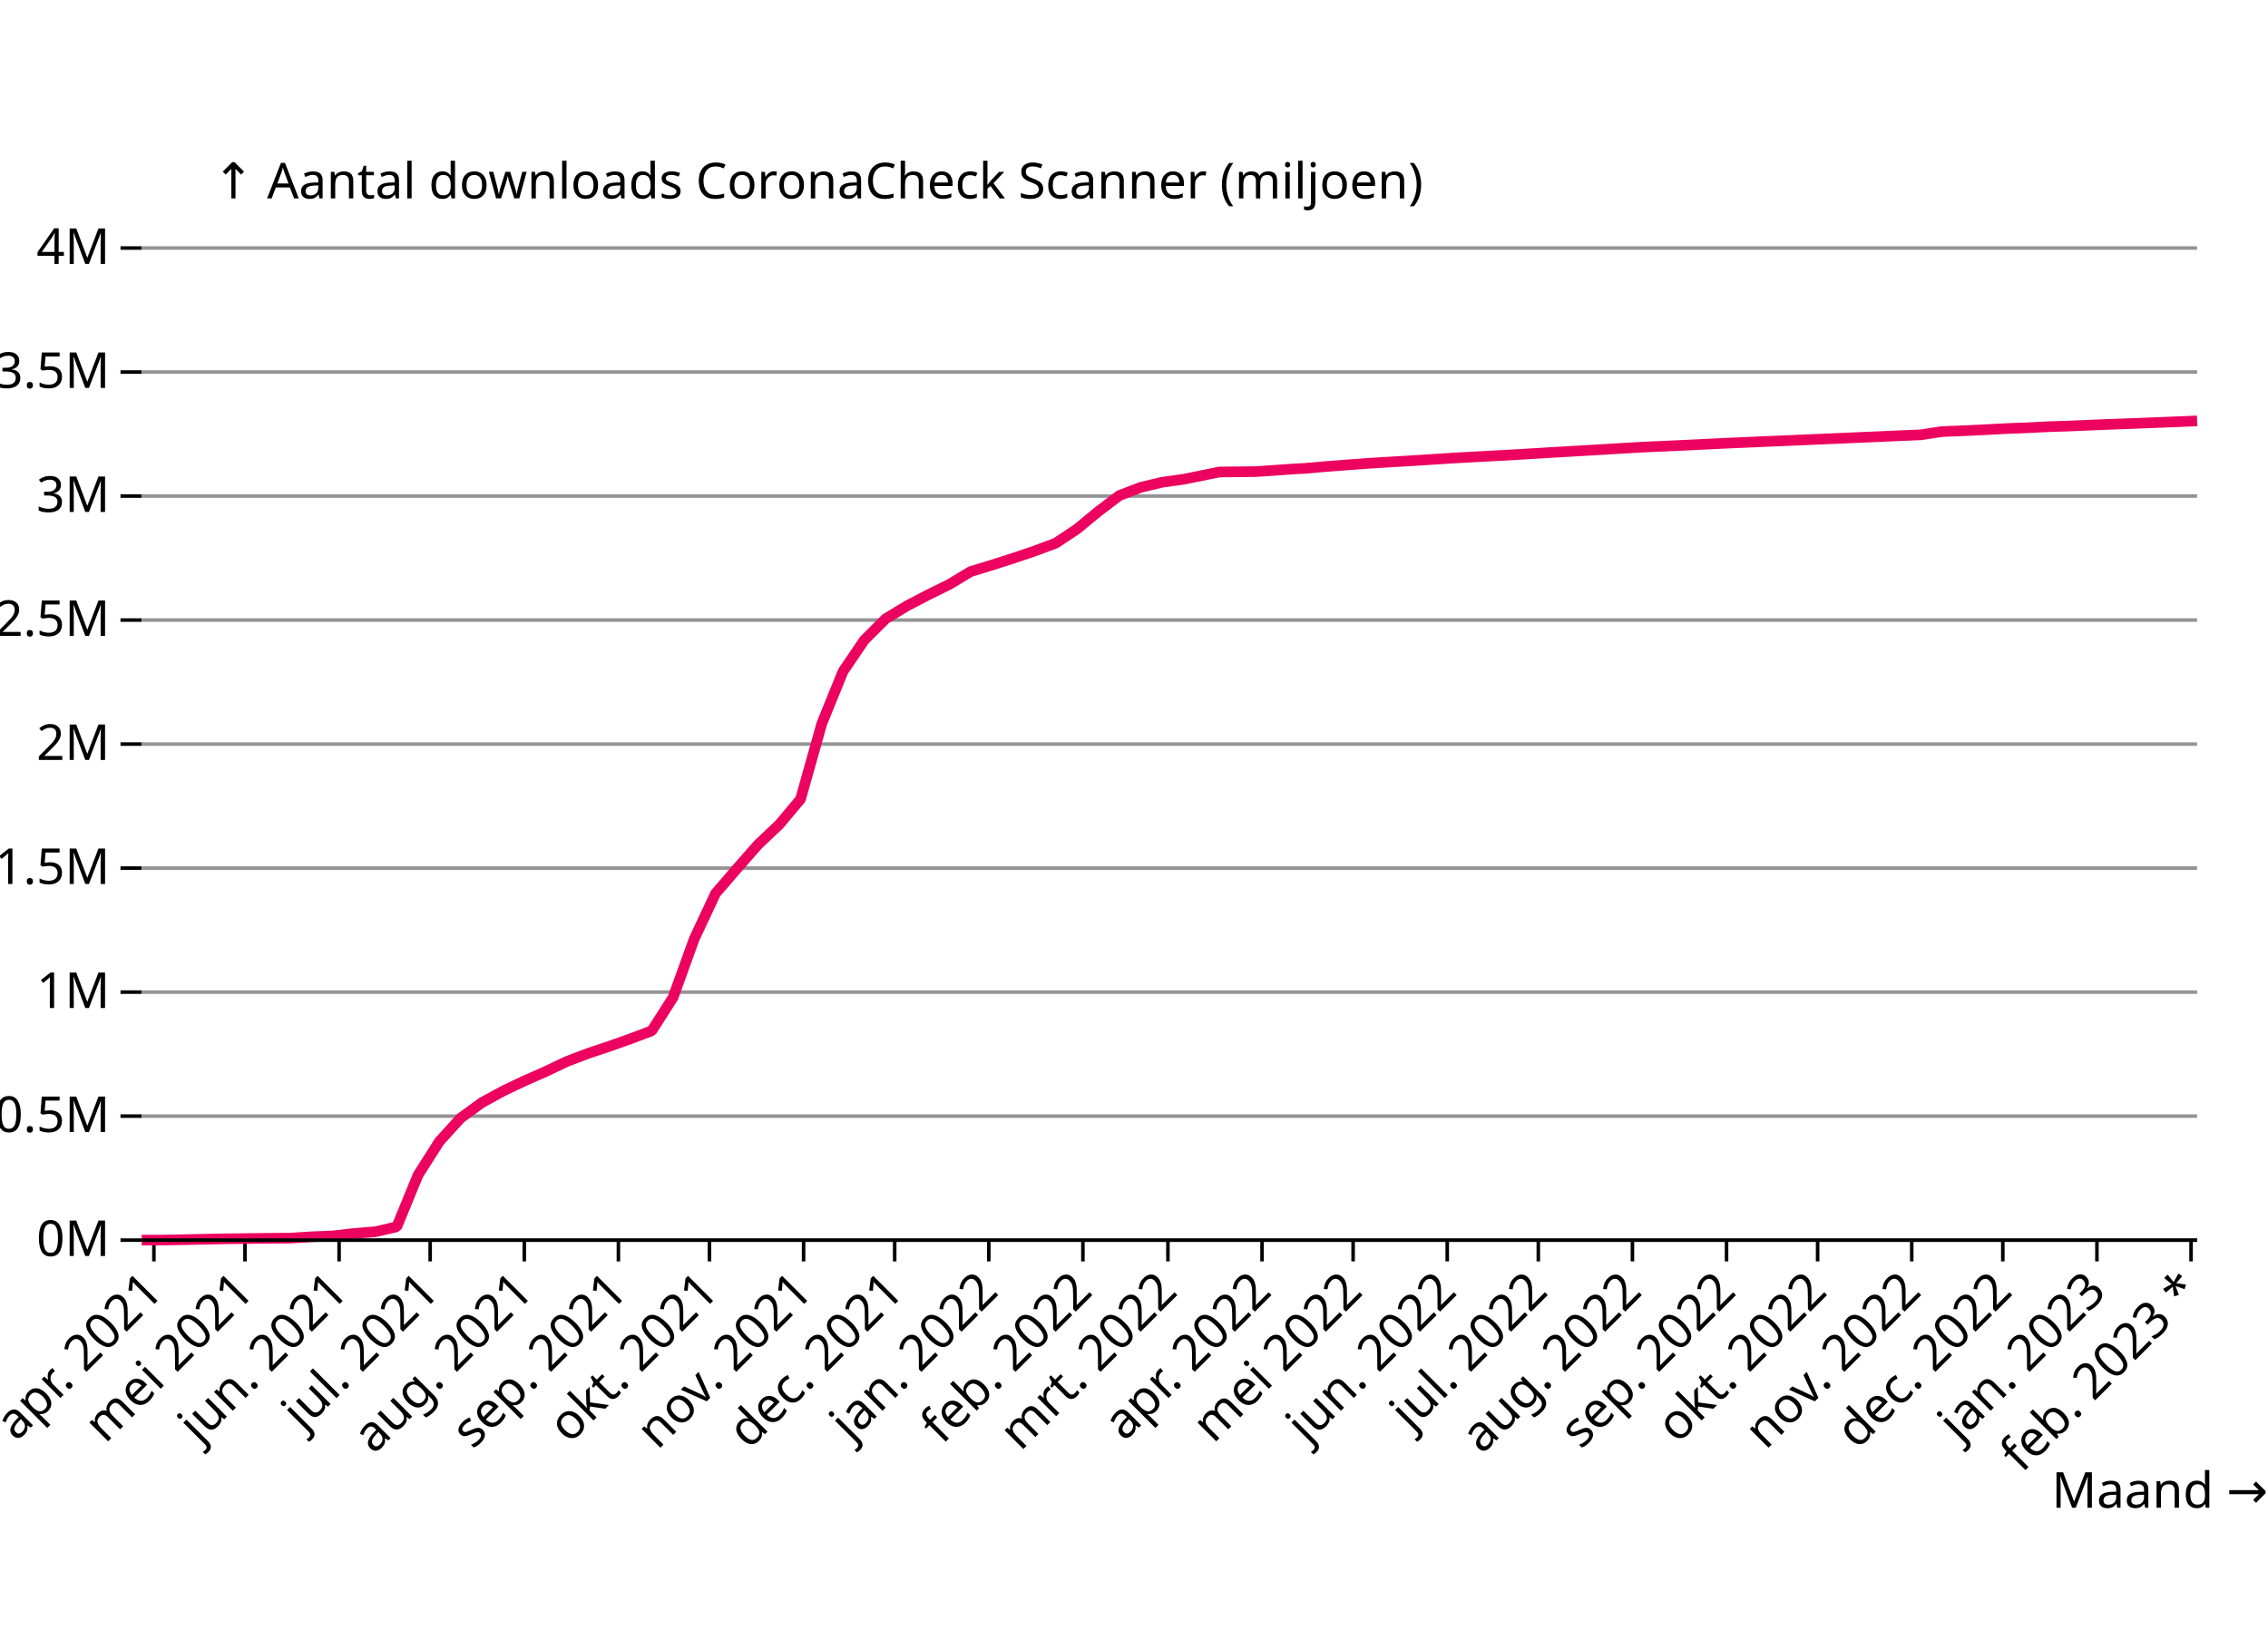
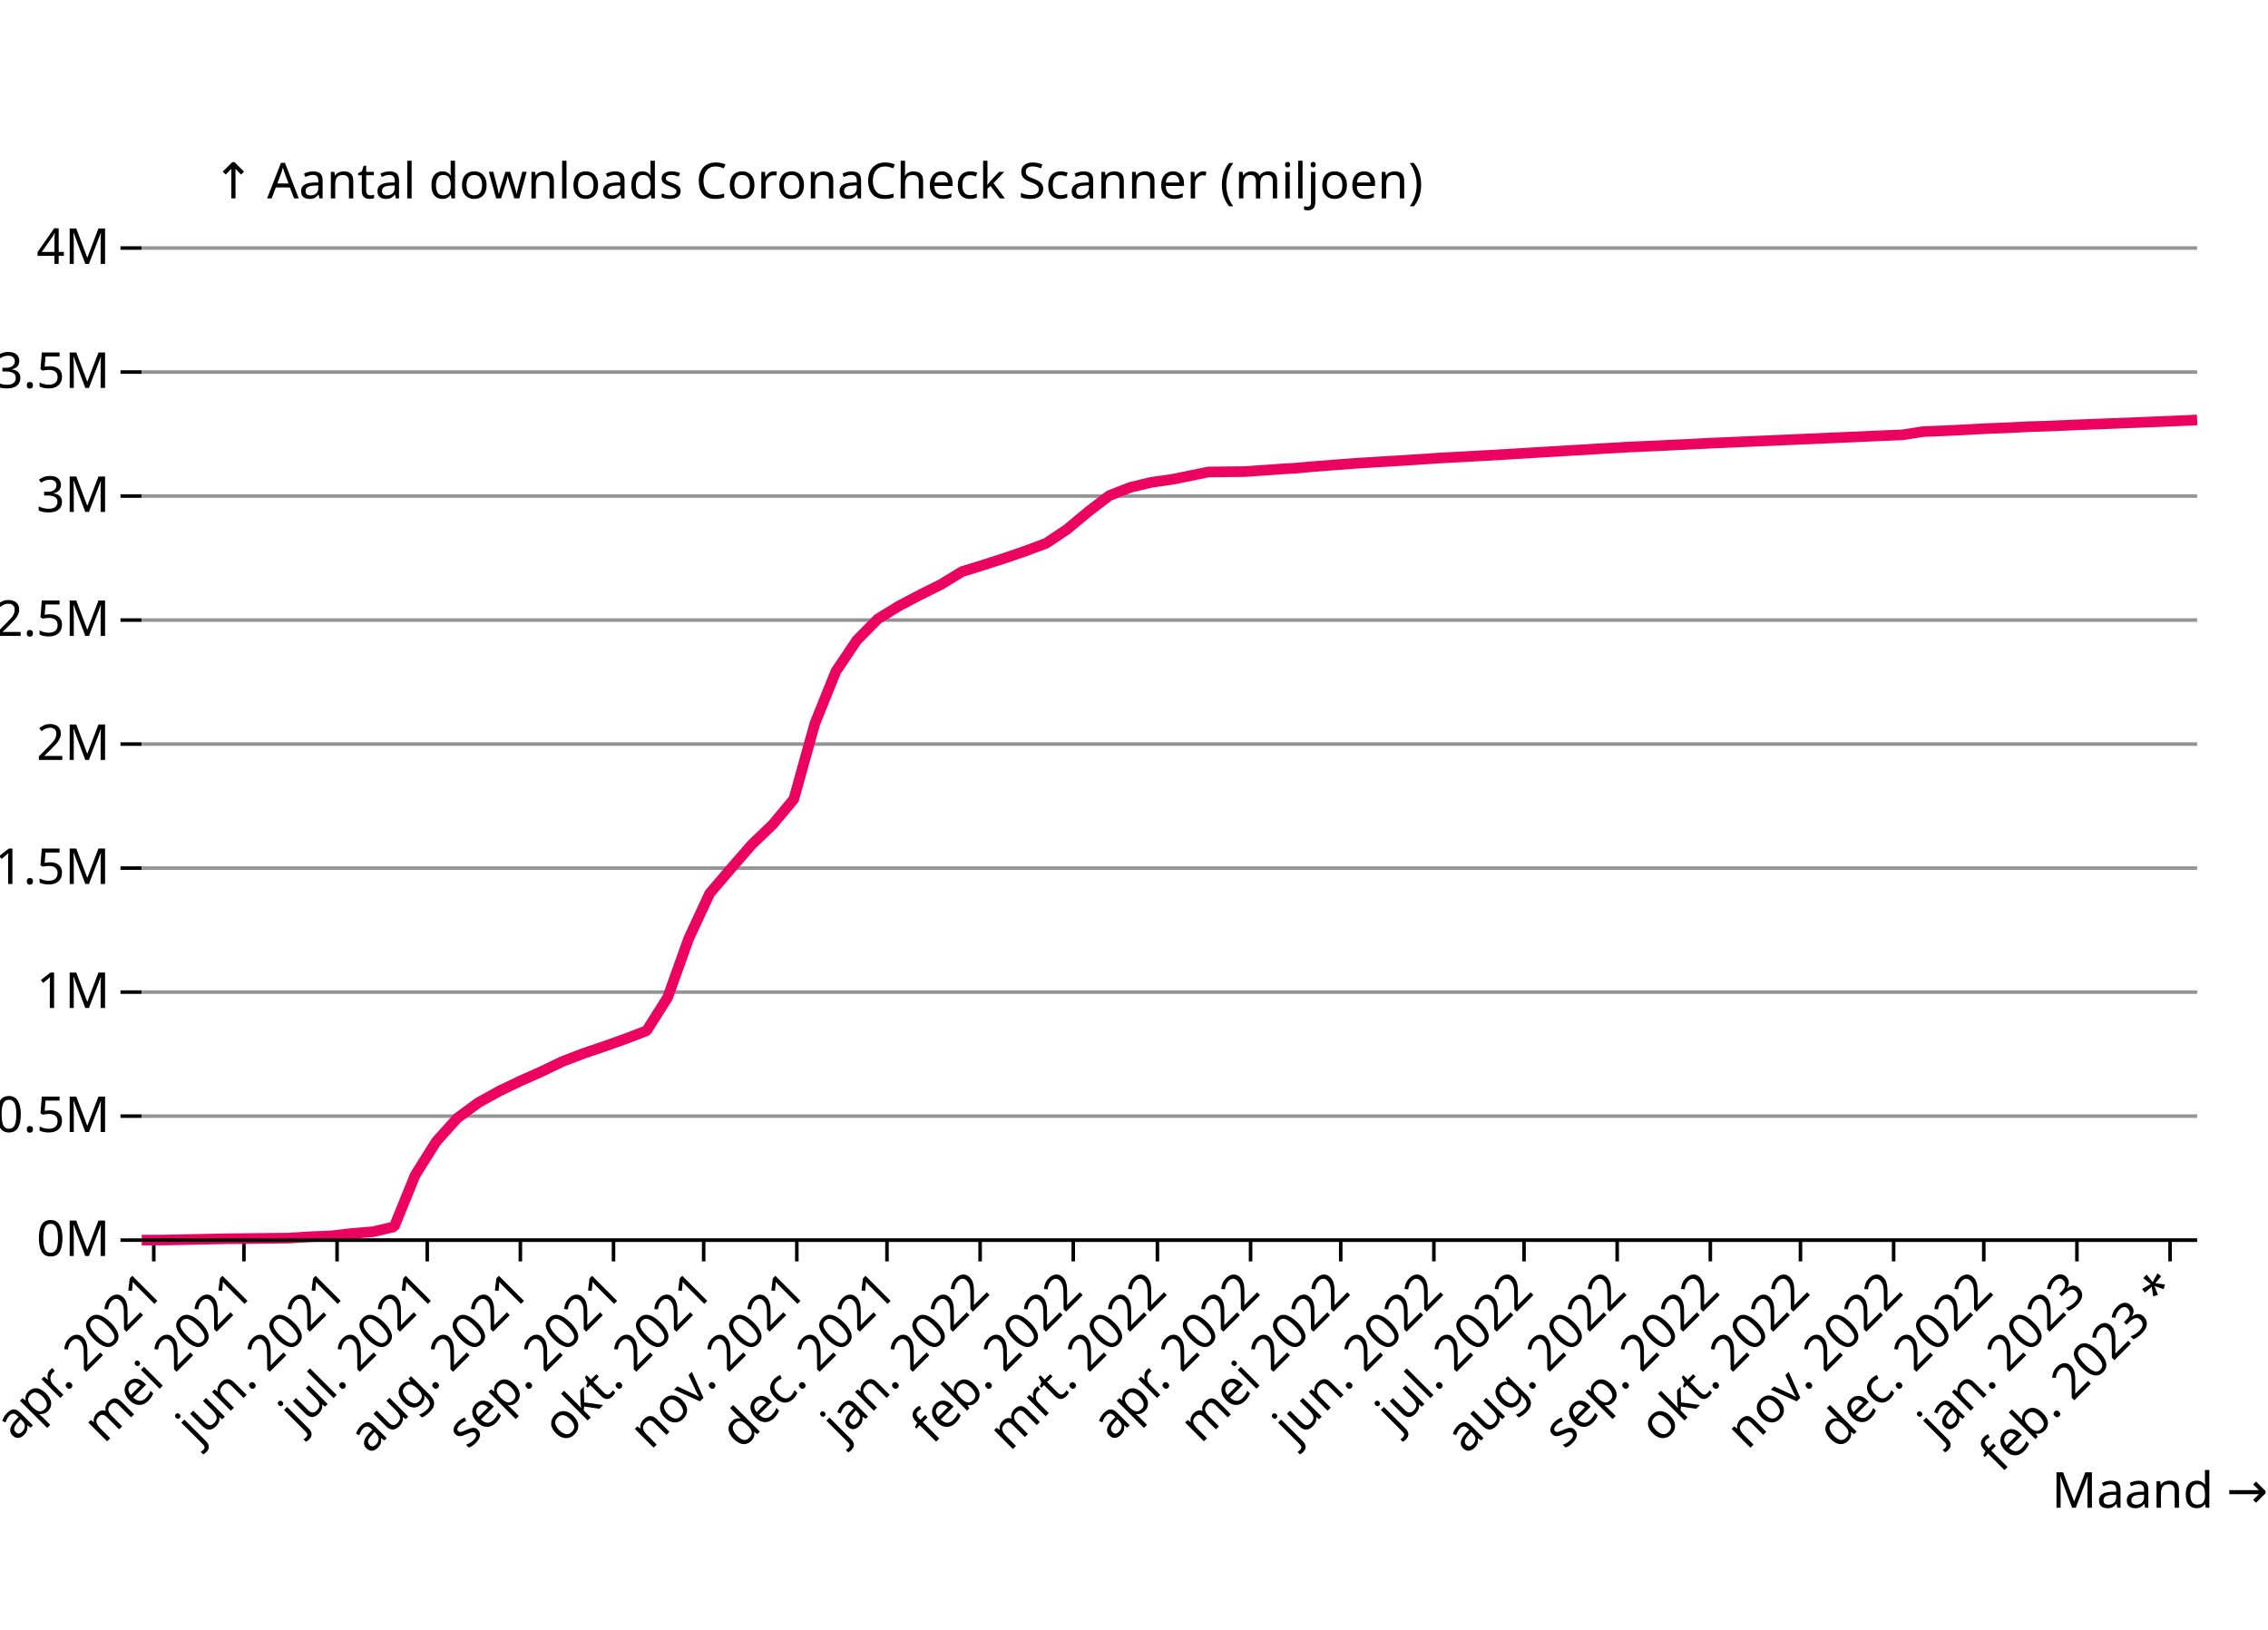
<svg xmlns="http://www.w3.org/2000/svg" class="plot" fill="currentColor" text-anchor="middle" width="640" height="460" viewBox="0 0 640 400" style="font-family: 'RO Sans', sans-serif; font-size: 14px;">
  <style>
        line[stroke-opacity] {
            stroke-opacity: 1;
            stroke: #949494;
        }
</style>
  <g transform="translate(40,0)" fill="none" text-anchor="end">
    <g class="tick" opacity="1" transform="translate(0,320)">
      <line stroke="currentColor" x2="-6" />
      <line stroke="currentColor" x2="580" stroke-opacity="0.1" />
      <text fill="currentColor" x="-9" dy="0.32em">0M</text>
    </g>
    <g class="tick" opacity="1" transform="translate(0,285)">
      <line stroke="currentColor" x2="-6" />
      <line stroke="currentColor" x2="580" stroke-opacity="0.1" />
      <text fill="currentColor" x="-9" dy="0.32em">0.5M</text>
    </g>
    <g class="tick" opacity="1" transform="translate(0,250)">
      <line stroke="currentColor" x2="-6" />
      <line stroke="currentColor" x2="580" stroke-opacity="0.1" />
      <text fill="currentColor" x="-9" dy="0.32em">1M</text>
    </g>
    <g class="tick" opacity="1" transform="translate(0,215)">
      <line stroke="currentColor" x2="-6" />
      <line stroke="currentColor" x2="580" stroke-opacity="0.1" />
      <text fill="currentColor" x="-9" dy="0.32em">1.5M</text>
    </g>
    <g class="tick" opacity="1" transform="translate(0,180)">
      <line stroke="currentColor" x2="-6" />
      <line stroke="currentColor" x2="580" stroke-opacity="0.1" />
      <text fill="currentColor" x="-9" dy="0.32em">2M</text>
    </g>
    <g class="tick" opacity="1" transform="translate(0,145)">
      <line stroke="currentColor" x2="-6" />
      <line stroke="currentColor" x2="580" stroke-opacity="0.1" />
      <text fill="currentColor" x="-9" dy="0.32em">2.5M</text>
    </g>
    <g class="tick" opacity="1" transform="translate(0,110)">
      <line stroke="currentColor" x2="-6" />
      <line stroke="currentColor" x2="580" stroke-opacity="0.1" />
      <text fill="currentColor" x="-9" dy="0.32em">3M</text>
    </g>
    <g class="tick" opacity="1" transform="translate(0,75)">
      <line stroke="currentColor" x2="-6" />
      <line stroke="currentColor" x2="580" stroke-opacity="0.1" />
      <text fill="currentColor" x="-9" dy="0.32em">3.5M</text>
    </g>
    <g class="tick" opacity="1" transform="translate(0,40)">
      <line stroke="currentColor" x2="-6" />
      <line stroke="currentColor" x2="580" stroke-opacity="0.1" />
      <text fill="currentColor" x="-9" dy="0.32em">4M</text>
    </g>
    <text fill="currentColor" transform="translate(20,40)" dy="-1em" text-anchor="start">↑ Aantal downloads CoronaCheck Scanner (miljoen)</text>
  </g>
  <g transform="translate(0,320)" fill="none" text-anchor="middle">
-     <g class="tick" opacity="1" transform="translate(43.42688,0)">
+     <g class="tick" opacity="1" transform="translate(43.39181,0)">
      <line stroke="currentColor" y2="6" />
      <text fill="currentColor" dy="0.32em" transform="translate(0, 11.82843) rotate(-45)" text-anchor="end">apr. 2021</text>
    </g>
-     <g class="tick" opacity="1" transform="translate(69.12851,0)">
+     <g class="tick" opacity="1" transform="translate(68.83041,0)">
      <line stroke="currentColor" y2="6" />
      <text fill="currentColor" dy="0.32em" transform="translate(0, 11.82843) rotate(-45)" text-anchor="end">mei 2021</text>
    </g>
-     <g class="tick" opacity="1" transform="translate(95.68685,0)">
+     <g class="tick" opacity="1" transform="translate(95.11696,0)">
      <line stroke="currentColor" y2="6" />
      <text fill="currentColor" dy="0.32em" transform="translate(0, 11.82843) rotate(-45)" text-anchor="end">jun. 2021</text>
    </g>
-     <g class="tick" opacity="1" transform="translate(121.3885,0)">
+     <g class="tick" opacity="1" transform="translate(120.5556,0)">
      <line stroke="currentColor" y2="6" />
      <text fill="currentColor" dy="0.32em" transform="translate(0, 11.82843) rotate(-45)" text-anchor="end">jul. 2021</text>
    </g>
-     <g class="tick" opacity="1" transform="translate(147.9468,0)">
+     <g class="tick" opacity="1" transform="translate(146.8421,0)">
      <line stroke="currentColor" y2="6" />
      <text fill="currentColor" dy="0.32em" transform="translate(0, 11.82843) rotate(-45)" text-anchor="end">aug. 2021</text>
    </g>
-     <g class="tick" opacity="1" transform="translate(174.5052,0)">
+     <g class="tick" opacity="1" transform="translate(173.1287,0)">
      <line stroke="currentColor" y2="6" />
      <text fill="currentColor" dy="0.32em" transform="translate(0, 11.82843) rotate(-45)" text-anchor="end">sep. 2021</text>
    </g>
-     <g class="tick" opacity="1" transform="translate(200.2068,0)">
+     <g class="tick" opacity="1" transform="translate(198.5673,0)">
      <line stroke="currentColor" y2="6" />
      <text fill="currentColor" dy="0.32em" transform="translate(0, 11.82843) rotate(-45)" text-anchor="end">okt. 2021</text>
    </g>
-     <g class="tick" opacity="1" transform="translate(226.7651,0)">
+     <g class="tick" opacity="1" transform="translate(224.8538,0)">
      <line stroke="currentColor" y2="6" />
      <text fill="currentColor" dy="0.32em" transform="translate(0, 11.82843) rotate(-45)" text-anchor="end">nov. 2021</text>
    </g>
-     <g class="tick" opacity="1" transform="translate(252.4668,0)">
+     <g class="tick" opacity="1" transform="translate(250.2924,0)">
      <line stroke="currentColor" y2="6" />
      <text fill="currentColor" dy="0.32em" transform="translate(0, 11.82843) rotate(-45)" text-anchor="end">dec. 2021</text>
    </g>
-     <g class="tick" opacity="1" transform="translate(279.0251,0)">
+     <g class="tick" opacity="1" transform="translate(276.5789,0)">
      <line stroke="currentColor" y2="6" />
      <text fill="currentColor" dy="0.32em" transform="translate(0, 11.82843) rotate(-45)" text-anchor="end">jan. 2022</text>
    </g>
-     <g class="tick" opacity="1" transform="translate(305.5835,0)">
+     <g class="tick" opacity="1" transform="translate(302.8655,0)">
      <line stroke="currentColor" y2="6" />
      <text fill="currentColor" dy="0.32em" transform="translate(0, 11.82843) rotate(-45)" text-anchor="end">feb. 2022</text>
    </g>
-     <g class="tick" opacity="1" transform="translate(329.5716,0)">
+     <g class="tick" opacity="1" transform="translate(326.6082,0)">
      <line stroke="currentColor" y2="6" />
      <text fill="currentColor" dy="0.32em" transform="translate(0, 11.82843) rotate(-45)" text-anchor="end">mrt. 2022</text>
    </g>
-     <g class="tick" opacity="1" transform="translate(356.13,0)">
+     <g class="tick" opacity="1" transform="translate(352.8947,0)">
      <line stroke="currentColor" y2="6" />
      <text fill="currentColor" dy="0.32em" transform="translate(0, 11.82843) rotate(-45)" text-anchor="end">apr. 2022</text>
    </g>
-     <g class="tick" opacity="1" transform="translate(381.8316,0)">
+     <g class="tick" opacity="1" transform="translate(378.3333,0)">
      <line stroke="currentColor" y2="6" />
      <text fill="currentColor" dy="0.32em" transform="translate(0, 11.82843) rotate(-45)" text-anchor="end">mei 2022</text>
    </g>
-     <g class="tick" opacity="1" transform="translate(408.39,0)">
+     <g class="tick" opacity="1" transform="translate(404.6199,0)">
      <line stroke="currentColor" y2="6" />
      <text fill="currentColor" dy="0.32em" transform="translate(0, 11.82843) rotate(-45)" text-anchor="end">jun. 2022</text>
    </g>
-     <g class="tick" opacity="1" transform="translate(434.0916,0)">
+     <g class="tick" opacity="1" transform="translate(430.0585,0)">
      <line stroke="currentColor" y2="6" />
      <text fill="currentColor" dy="0.32em" transform="translate(0, 11.82843) rotate(-45)" text-anchor="end">jul. 2022</text>
    </g>
-     <g class="tick" opacity="1" transform="translate(460.6499,0)">
+     <g class="tick" opacity="1" transform="translate(456.345,0)">
      <line stroke="currentColor" y2="6" />
      <text fill="currentColor" dy="0.32em" transform="translate(0, 11.82843) rotate(-45)" text-anchor="end">aug. 2022</text>
    </g>
-     <g class="tick" opacity="1" transform="translate(487.2083,0)">
+     <g class="tick" opacity="1" transform="translate(482.6316,0)">
      <line stroke="currentColor" y2="6" />
      <text fill="currentColor" dy="0.32em" transform="translate(0, 11.82843) rotate(-45)" text-anchor="end">sep. 2022</text>
    </g>
-     <g class="tick" opacity="1" transform="translate(512.9099,0)">
+     <g class="tick" opacity="1" transform="translate(508.0702,0)">
      <line stroke="currentColor" y2="6" />
      <text fill="currentColor" dy="0.32em" transform="translate(0, 11.82843) rotate(-45)" text-anchor="end">okt. 2022</text>
    </g>
-     <g class="tick" opacity="1" transform="translate(539.4682,0)">
+     <g class="tick" opacity="1" transform="translate(534.3567,0)">
      <line stroke="currentColor" y2="6" />
      <text fill="currentColor" dy="0.32em" transform="translate(0, 11.82843) rotate(-45)" text-anchor="end">nov. 2022</text>
    </g>
-     <g class="tick" opacity="1" transform="translate(565.1699,0)">
+     <g class="tick" opacity="1" transform="translate(559.7953,0)">
      <line stroke="currentColor" y2="6" />
      <text fill="currentColor" dy="0.32em" transform="translate(0, 11.82843) rotate(-45)" text-anchor="end">dec. 2022</text>
    </g>
-     <g class="tick" opacity="1" transform="translate(591.7282,0)">
+     <g class="tick" opacity="1" transform="translate(586.0819,0)">
      <line stroke="currentColor" y2="6" />
      <text fill="currentColor" dy="0.32em" transform="translate(0, 11.82843) rotate(-45)" text-anchor="end">jan. 2023</text>
    </g>
-     <g class="tick" opacity="1" transform="translate(618.2866,0)">
+     <g class="tick" opacity="1" transform="translate(612.3684,0)">
      <line stroke="currentColor" y2="6" />
      <text fill="currentColor" dy="0.32em" transform="translate(0, 11.82843) rotate(-45)" text-anchor="end">feb. 2023 *</text>
    </g>
    <text fill="currentColor" transform="translate(640,80)" dy="-0.32em" text-anchor="end">Maand →</text>
  </g>
  <g fill="none" stroke="#ec025f" stroke-width="3" stroke-miterlimit="1">
-     <path d="M40,319.983L45.997,319.977L51.994,319.865L57.991,319.739L63.988,319.618L69.985,319.552L75.982,319.484L81.979,319.43L87.976,319.05L93.973,318.809L99.97,318.117L105.968,317.623L111.965,316.233L117.962,301.636L123.959,292.184L129.956,285.571L135.953,281.205L141.95,277.922L147.947,275.071L153.944,272.438L159.941,269.579L165.938,267.305L171.935,265.298L177.932,263.173L183.929,260.909L189.926,251.522L195.923,234.934L201.92,222.156L207.917,215.192L213.914,208.365L219.911,202.681L225.908,195.536L231.905,174.21L237.903,159.478L243.9,150.648L249.897,144.649L255.894,141.014L261.891,137.89L267.888,134.931L273.885,131.32L279.882,129.481L285.879,127.573L291.876,125.541L297.873,123.313L303.87,119.345L309.867,114.395L309.867,114.395L315.864,109.856L321.861,107.551L327.858,106.118L333.855,105.283L344.136,103.207L354.417,103.097L365.554,102.323L368.124,102.192L374.121,101.673L380.118,101.209L386.115,100.767L392.112,100.396L398.109,100.045L404.106,99.664L410.103,99.269L416.1,98.946L422.097,98.618L428.095,98.289L434.092,97.925L440.089,97.566L446.086,97.217L452.083,96.868L458.08,96.504L464.077,96.166L470.074,95.905L476.071,95.627L482.068,95.334L488.065,95.044L494.062,94.784L500.059,94.523L506.056,94.273L512.053,94.01L518.05,93.755L524.047,93.494L530.044,93.237L536.041,92.965L542.038,92.716L548.035,91.798L554.032,91.571L560.03,91.276L566.027,90.959L572.024,90.727L578.021,90.427L584.018,90.234L590.015,89.977L596.012,89.731L602.009,89.511L608.006,89.277L614.003,89.043L620,88.793" />
+     <path d="M40,319.983L45.936,319.977L51.871,319.865L57.807,319.739L63.743,319.618L69.678,319.552L75.614,319.484L81.55,319.43L87.485,319.05L93.421,318.809L99.357,318.117L105.292,317.623L111.228,316.233L117.164,301.636L123.099,292.184L129.035,285.571L134.971,281.205L140.906,277.922L146.842,275.071L152.778,272.438L158.713,269.579L164.649,267.305L170.585,265.298L176.52,263.173L182.456,260.909L188.392,251.522L194.327,234.934L200.263,222.156L206.199,215.192L212.135,208.365L218.07,202.681L224.006,195.536L229.942,174.21L235.877,159.478L241.813,150.648L247.749,144.649L253.684,141.014L259.62,137.89L265.556,134.931L271.491,131.32L277.427,129.481L283.363,127.573L289.298,125.541L295.234,123.313L301.17,119.345L307.105,114.395L307.105,114.395L313.041,109.856L318.977,107.551L324.912,106.118L330.848,105.283L341.023,103.207L351.199,103.097L362.222,102.323L364.766,102.192L370.702,101.673L376.637,101.209L382.573,100.767L388.509,100.396L394.444,100.045L400.38,99.664L406.316,99.269L412.251,98.946L418.187,98.618L424.123,98.289L430.058,97.925L435.994,97.566L441.93,97.217L447.865,96.868L453.801,96.504L459.737,96.166L465.673,95.905L471.608,95.627L477.544,95.334L483.48,95.044L489.415,94.784L495.351,94.523L501.287,94.273L507.222,94.01L513.158,93.755L519.094,93.494L525.029,93.237L530.965,92.965L536.901,92.716L542.836,91.798L548.772,91.571L554.708,91.276L560.643,90.959L566.579,90.727L572.515,90.427L578.45,90.234L584.386,89.977L590.322,89.731L596.257,89.511L602.193,89.277L608.129,89.043L614.064,88.793L620,88.528" />
  </g>
  <g stroke="currentColor">
    <line x1="40" x2="620" y1="320" y2="320" />
  </g>
</svg>
